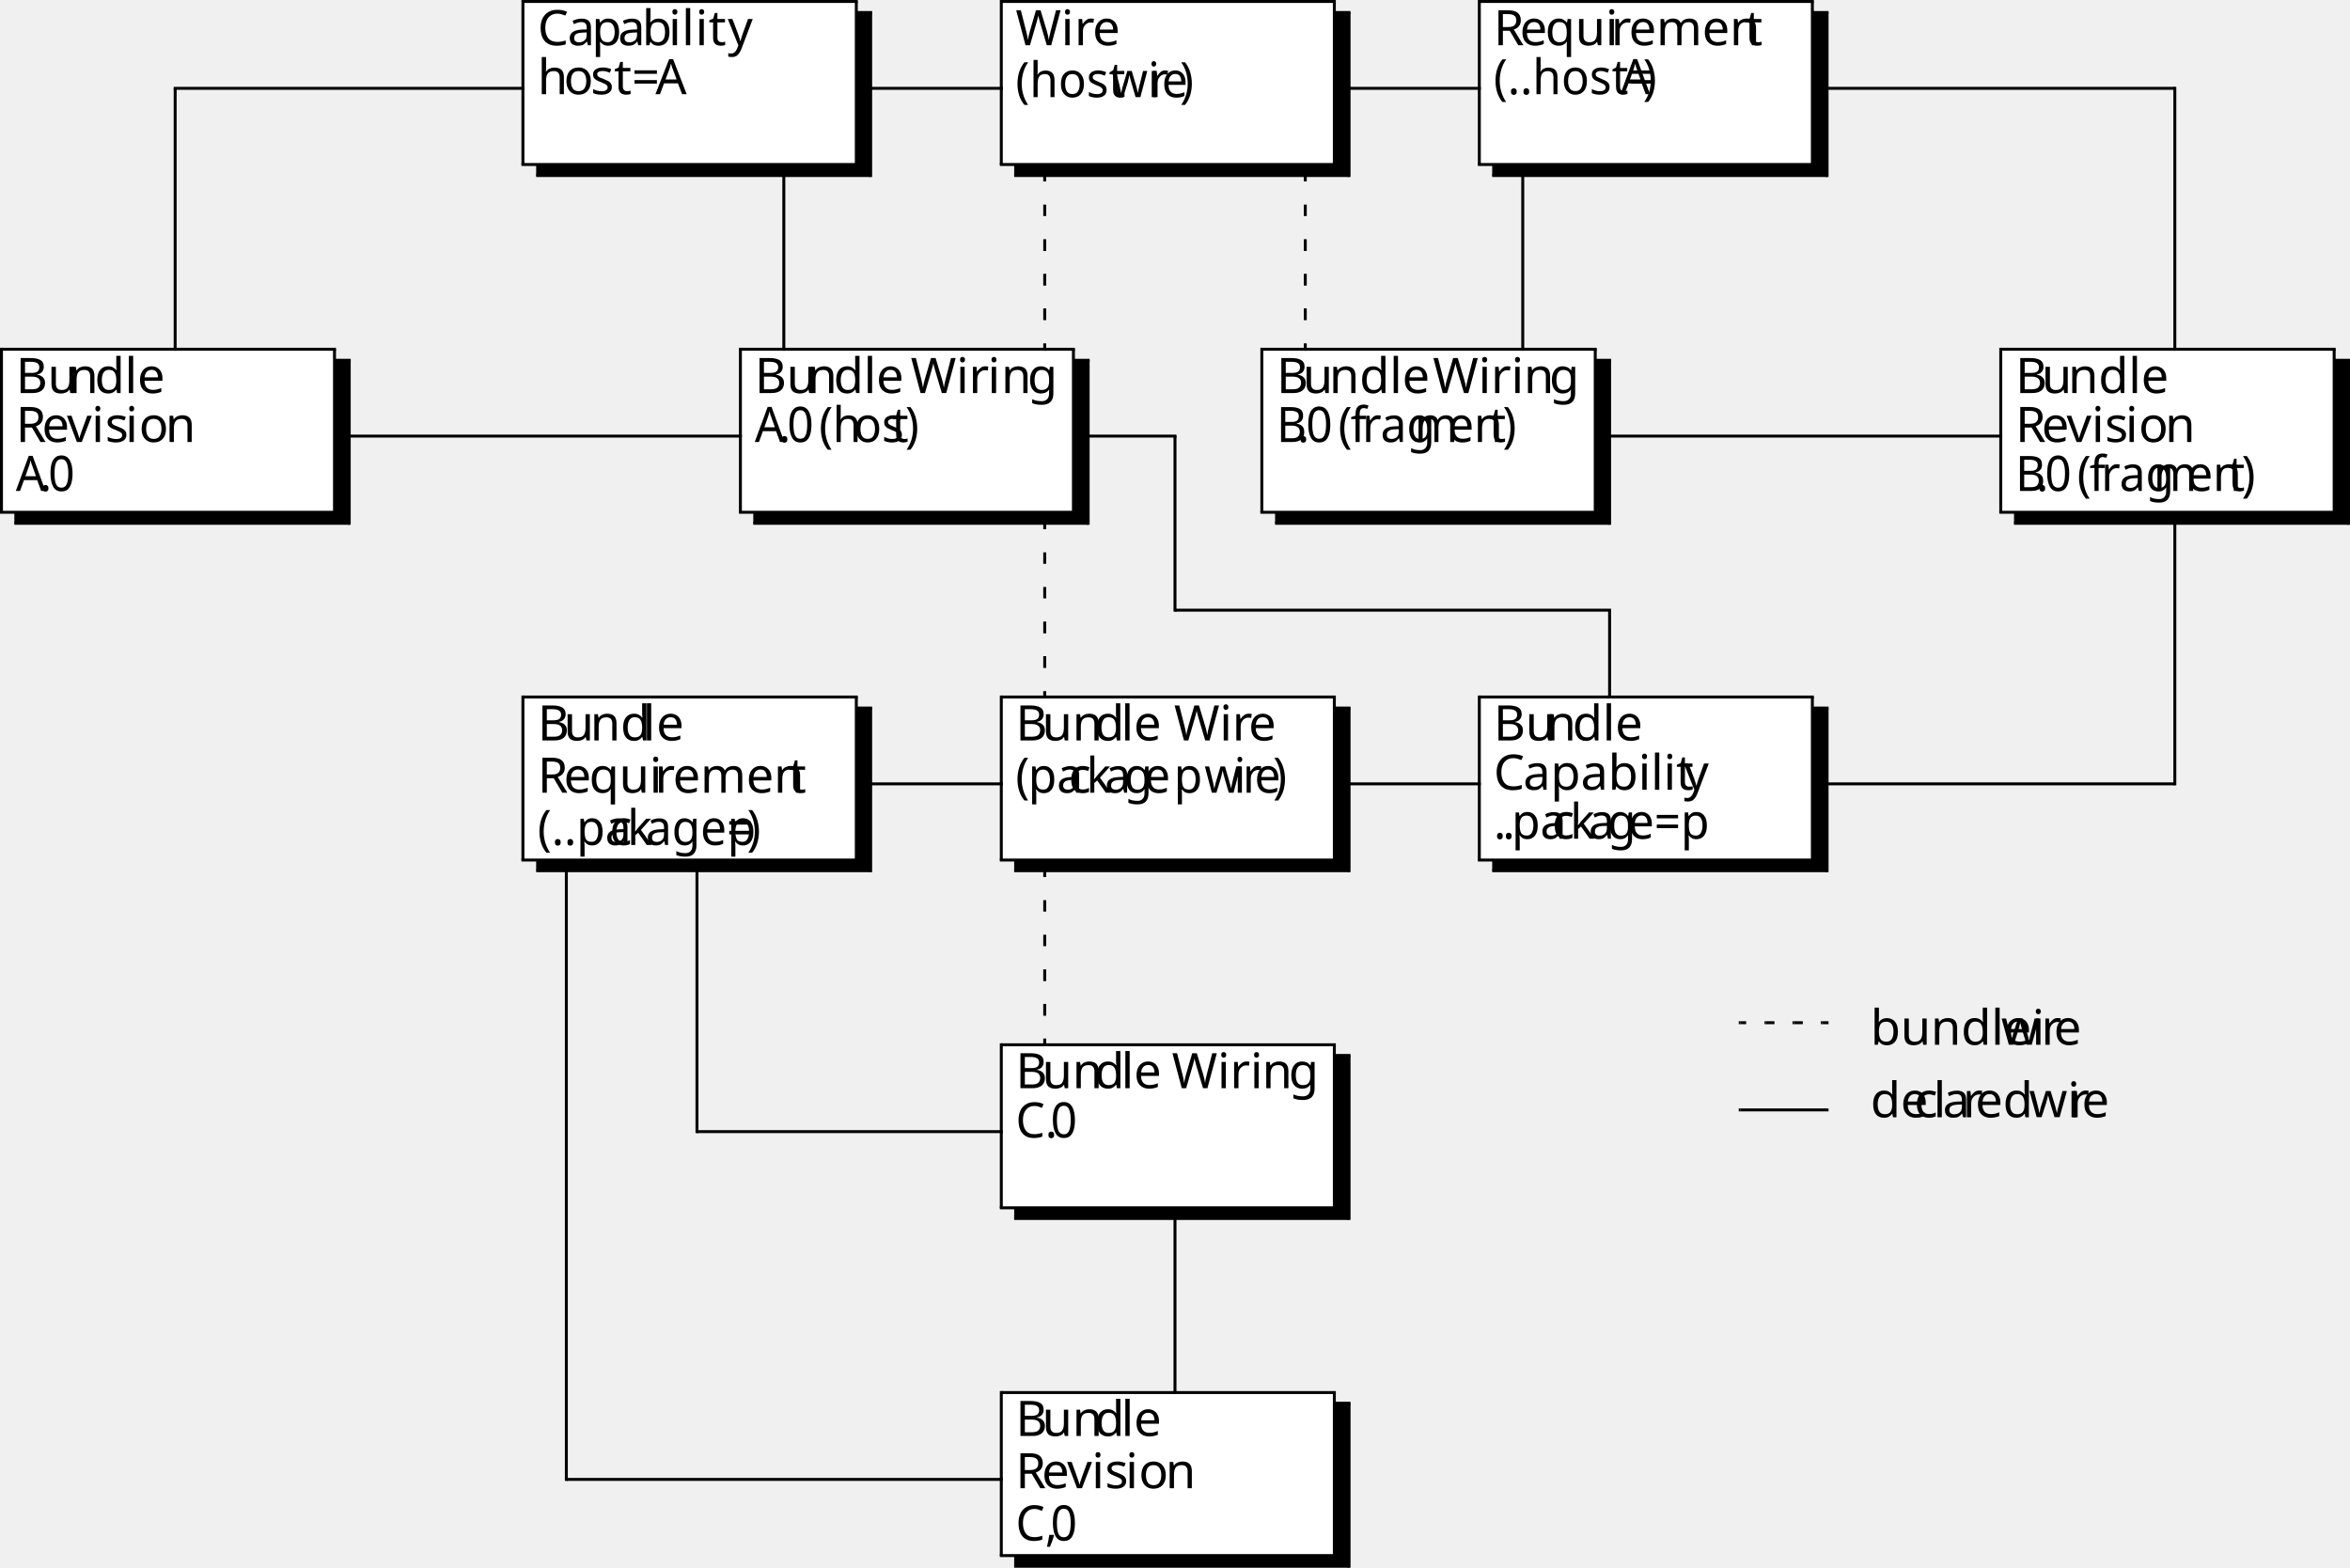
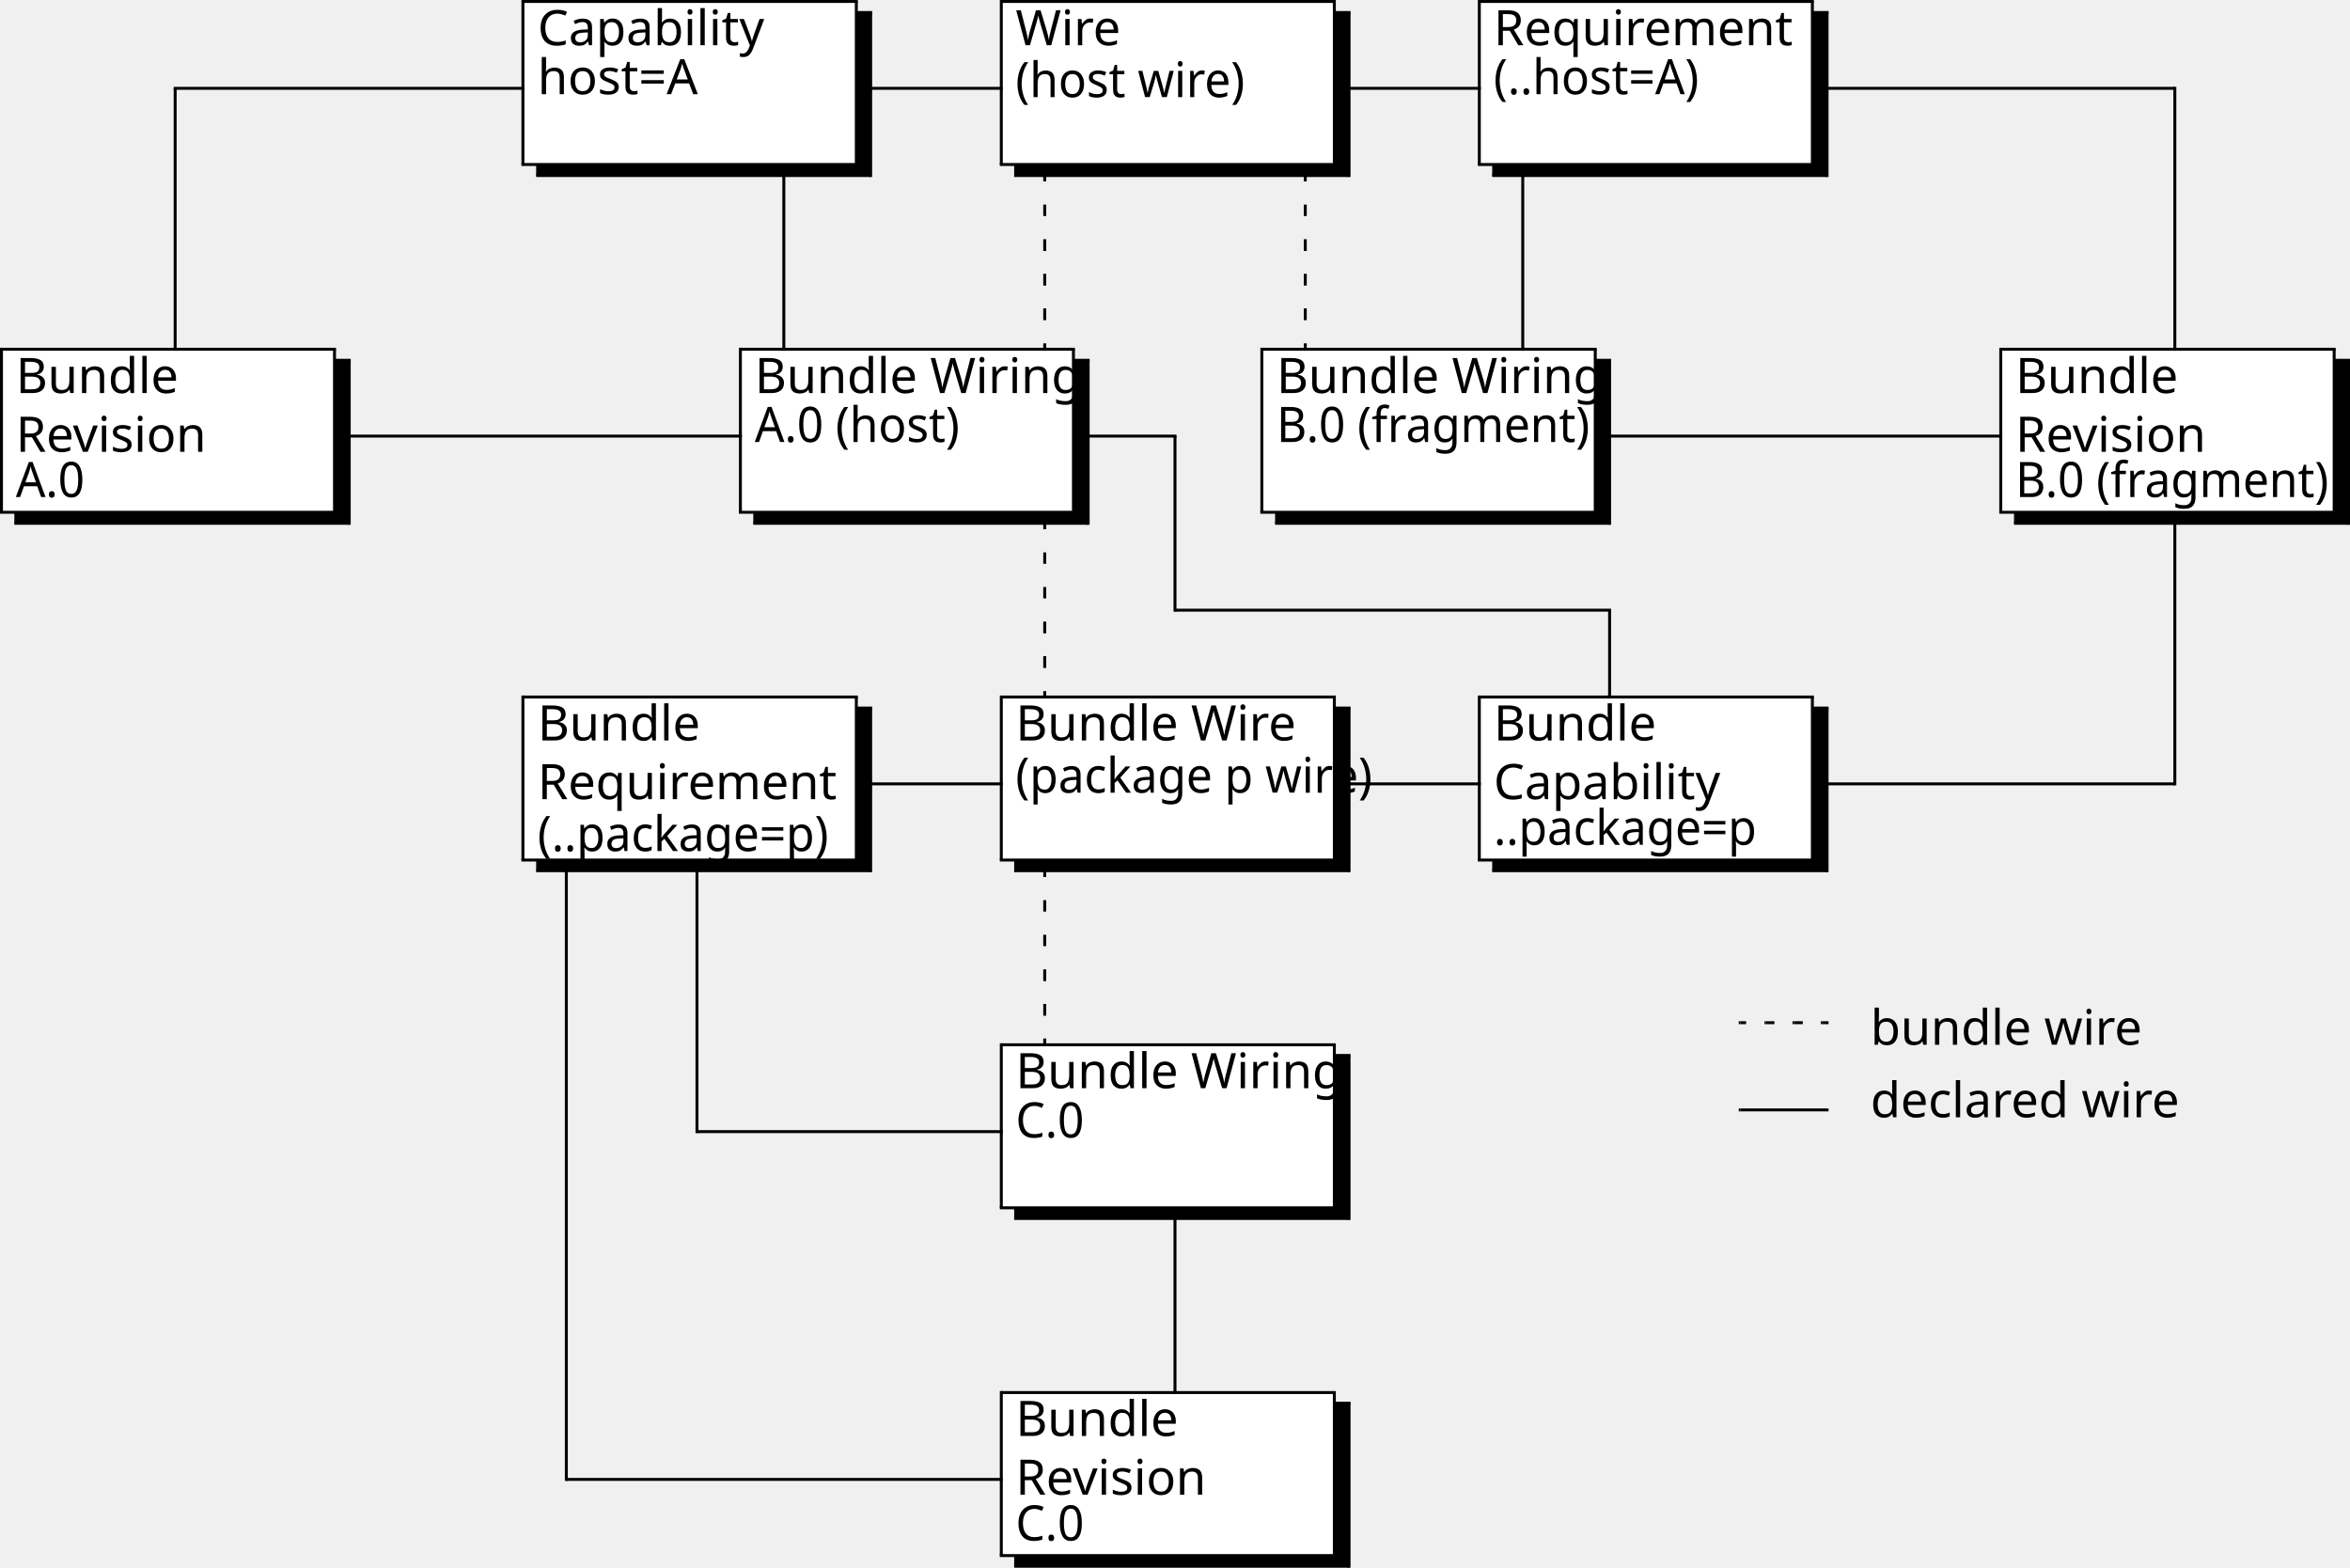
- <svg xmlns="http://www.w3.org/2000/svg" version="1.1" id="Layer_1" x="0px" y="0px" width="383.161px" height="255.6px" viewBox="0 0 383.161 255.6" style="enable-background:new 0 0 383.161 255.6;" xml:space="preserve">
-   <rect x="2.58" y="58.74" width="54.36" height="26.58" />
-   <rect x="2.58" y="58.5" width="54.6" height="0.48" />
-   <rect x="56.7" y="58.74" width="0.48" height="26.82" />
-   <rect x="2.34" y="85.08" width="54.6" height="0.48" />
-   <rect x="2.34" y="58.5" width="0.48" height="26.82" />
-   <rect x="0.24" y="56.94" style="fill:#FFFFFF;" width="54.3" height="26.58" />
-   <rect x="0.24" y="56.7" width="54.54" height="0.48" />
+ <svg xmlns="http://www.w3.org/2000/svg" version="1.1" id="Layer_1" x="0px" y="0px" width="383.161px" height="255.6px" viewBox="0 0 383.161 255.6" enable-background="new 0 0 383.161 255.6" xml:space="preserve">
+   <rect x="2.58" y="58.74" width="54.36" height="26.579" />
+   <rect x="2.58" y="58.5" width="54.6" height="0.479" />
+   <rect x="56.7" y="58.74" width="0.48" height="26.819" />
+   <rect x="2.34" y="85.08" width="54.6" height="0.479" />
+   <rect x="2.34" y="58.5" width="0.48" height="26.819" />
+   <rect x="0.24" y="56.94" fill="#FFFFFF" width="54.3" height="26.58" />
+   <rect x="0.24" y="56.7" width="54.54" height="0.479" />
  <rect x="54.3" y="56.94" width="0.48" height="26.82" />
-   <rect y="83.28" width="54.54" height="0.48" />
-   <rect y="56.7" width="0.48" height="26.82" />
-   <text transform="matrix(1 0 0 1 2.5801 64.0801)">
-     <tspan x="0" y="0" style="font-family:'ProductusSemibold'; font-size:7.98;">Bu</tspan>
-     <tspan x="8.53" y="0" style="font-family:'ProductusSemibold'; font-size:7.98;">n</tspan>
-     <tspan x="12.848" y="0" style="font-family:'ProductusSemibold'; font-size:7.98;">dle</tspan>
-     <tspan x="23.445" y="0" style="font-family:'ProductusSemibold'; font-size:7.98;"> </tspan>
-   </text>
-   <text transform="matrix(1 0 0 1 2.5801 72.0601)">
-     <tspan x="0" y="0" style="font-family:'ProductusSemibold'; font-size:7.98;">R</tspan>
-     <tspan x="4.253" y="0" style="font-family:'ProductusSemibold'; font-size:7.98;">e</tspan>
-     <tspan x="8.331" y="0" style="font-family:'ProductusSemibold'; font-size:7.98;">v</tspan>
-     <tspan x="12.345" y="0" style="font-family:'ProductusSemibold'; font-size:7.98;">i</tspan>
-     <tspan x="14.563" y="0" style="font-family:'ProductusSemibold'; font-size:7.98;">s</tspan>
-     <tspan x="17.859" y="0" style="font-family:'ProductusSemibold'; font-size:7.98;">i</tspan>
-     <tspan x="20.077" y="0" style="font-family:'ProductusSemibold'; font-size:7.98;">o</tspan>
-     <tspan x="24.394" y="0" style="font-family:'ProductusSemibold'; font-size:7.98;">n</tspan>
-   </text>
-   <text transform="matrix(1 0 0 1.0522 2.5801 80.04)">
-     <tspan x="0" y="0" style="font-family:'ProductusOSGiBookc'; font-size:7.584;">A</tspan>
-     <tspan x="3.837" y="0" style="font-family:'ProductusOSGiBookc'; font-size:7.584;">.</tspan>
-     <tspan x="5.278" y="0" style="font-family:'ProductusOSGiBookc'; font-size:7.584;">0</tspan>
-   </text>
-   <rect x="165.6" y="228.78" width="54.36" height="26.58" />
-   <rect x="165.6" y="228.54" width="54.601" height="0.48" />
-   <rect x="219.72" y="228.78" width="0.48" height="26.82" />
-   <rect x="165.36" y="255.12" width="54.601" height="0.48" />
-   <rect x="165.36" y="228.54" width="0.48" height="26.82" />
-   <rect x="163.26" y="227.04" style="fill:#FFFFFF;" width="54.3" height="26.58" />
+   <rect y="83.281" width="54.54" height="0.479" />
+   <rect y="56.7" width="0.48" height="26.819" />
+   <text transform="matrix(1 0 0 1 2.5801 64.0803)" enable-background="new    ">
+     <tspan x="0" y="0" font-family="'ProductusSemibold'" font-size="7.98">Bundle</tspan>
+     <tspan x="0" y="9.576" font-family="'ProductusSemibold'" font-size="7.98">Revision</tspan>
+   </text>
+   <text transform="matrix(0.9504 0 0 1 2.5801 81.0403)" font-family="'ProductusOSGiBookc'" font-size="7.98">A.0</text>
+   <rect x="165.6" y="228.781" width="54.359" height="26.579" />
+   <rect x="165.6" y="228.54" width="54.602" height="0.479" />
+   <rect x="219.72" y="228.781" width="0.479" height="26.819" />
+   <rect x="165.36" y="255.12" width="54.602" height="0.479" />
+   <rect x="165.36" y="228.54" width="0.48" height="26.819" />
+   <rect x="163.26" y="227.04" fill="#FFFFFF" width="54.3" height="26.58" />
  <rect x="163.26" y="226.8" width="54.54" height="0.48" />
-   <rect x="217.32" y="227.04" width="0.48" height="26.82" />
-   <rect x="163.02" y="253.38" width="54.54" height="0.48" />
+   <rect x="217.32" y="227.04" width="0.479" height="26.819" />
+   <rect x="163.02" y="253.38" width="54.54" height="0.479" />
  <rect x="163.02" y="226.8" width="0.48" height="26.82" />
-   <text transform="matrix(1 0 0 1 165.6001 234.1201)">
-     <tspan x="0" y="0" style="font-family:'ProductusSemibold'; font-size:7.98;">B</tspan>
-     <tspan x="4.317" y="0" style="font-family:'ProductusSemibold'; font-size:7.98;">un</tspan>
-     <tspan x="12.84" y="0" style="font-family:'ProductusSemibold'; font-size:7.98;">d</tspan>
-     <tspan x="17.213" y="0" style="font-family:'ProductusSemibold'; font-size:7.98;">le</tspan>
-     <tspan x="23.492" y="0" style="font-family:'ProductusSemibold'; font-size:7.98;"> </tspan>
-   </text>
-   <text transform="matrix(1 0 0 1 165.6001 242.6401)">
-     <tspan x="0" y="0" style="font-family:'ProductusSemibold'; font-size:7.98;">R</tspan>
-     <tspan x="4.253" y="0" style="font-family:'ProductusSemibold'; font-size:7.98;">e</tspan>
-     <tspan x="8.387" y="0" style="font-family:'ProductusSemibold'; font-size:7.98;">v</tspan>
-     <tspan x="12.4" y="0" style="font-family:'ProductusSemibold'; font-size:7.98;">i</tspan>
-     <tspan x="14.556" y="0" style="font-family:'ProductusSemibold'; font-size:7.98;">s</tspan>
-     <tspan x="17.915" y="0" style="font-family:'ProductusSemibold'; font-size:7.98;">i</tspan>
-     <tspan x="20.069" y="0" style="font-family:'ProductusSemibold'; font-size:7.98;">o</tspan>
-     <tspan x="24.442" y="0" style="font-family:'ProductusSemibold'; font-size:7.98;">n</tspan>
-   </text>
-   <text transform="matrix(1 0 0 1.0522 165.6001 251.1597)">
-     <tspan x="0" y="0" style="font-family:'ProductusOSGiBookc'; font-size:7.584;">C,</tspan>
-     <tspan x="5.695" y="0" style="font-family:'ProductusOSGiBookc'; font-size:7.584;">0</tspan>
-   </text>
-   <rect x="123.06" y="58.74" width="54.36" height="26.58" />
-   <rect x="123.06" y="58.5" width="54.601" height="0.48" />
-   <rect x="177.18" y="58.74" width="0.48" height="26.82" />
-   <rect x="122.82" y="85.08" width="54.6" height="0.48" />
-   <rect x="122.82" y="58.5" width="0.48" height="26.82" />
-   <rect x="120.72" y="56.94" style="fill:#FFFFFF;" width="54.3" height="26.58" />
-   <rect x="120.72" y="56.7" width="54.54" height="0.48" />
+   <text transform="matrix(1 0 0 1 165.6001 234.1204)" enable-background="new    ">
+     <tspan x="0" y="0" font-family="'ProductusSemibold'" font-size="7.98">Bundle</tspan>
+     <tspan x="0" y="9.576" font-family="'ProductusSemibold'" font-size="7.98">Revision</tspan>
+   </text>
+   <text transform="matrix(0.9504 0 0 1 165.6001 251.1604)" font-family="'ProductusOSGiBookc'" font-size="7.98">C.0</text>
+   <rect x="123.06" y="58.74" width="54.36" height="26.579" />
+   <rect x="123.06" y="58.5" width="54.601" height="0.479" />
+   <rect x="177.18" y="58.74" width="0.48" height="26.819" />
+   <rect x="122.82" y="85.08" width="54.6" height="0.479" />
+   <rect x="122.82" y="58.5" width="0.48" height="26.819" />
+   <rect x="120.72" y="56.94" fill="#FFFFFF" width="54.3" height="26.58" />
+   <rect x="120.72" y="56.7" width="54.54" height="0.479" />
  <rect x="174.78" y="56.94" width="0.48" height="26.82" />
-   <rect x="120.48" y="83.28" width="54.54" height="0.48" />
-   <rect x="120.48" y="56.7" width="0.48" height="26.82" />
-   <text transform="matrix(1 0 0 1 123.0601 64.0801)">
-     <tspan x="0" y="0" style="font-family:'ProductusSemibold'; font-size:7.98;">Bu</tspan>
-     <tspan x="8.53" y="0" style="font-family:'ProductusSemibold'; font-size:7.98;">n</tspan>
-     <tspan x="12.848" y="0" style="font-family:'ProductusSemibold'; font-size:7.98;">dle</tspan>
-     <tspan x="23.445" y="0" style="font-family:'ProductusSemibold'; font-size:7.98;"> </tspan>
-     <tspan x="25.424" y="0" style="font-family:'ProductusSemibold'; font-size:7.98;">Wir</tspan>
-     <tspan x="37.976" y="0" style="font-family:'ProductusSemibold'; font-size:7.98;">i</tspan>
-     <tspan x="40.194" y="0" style="font-family:'ProductusSemibold'; font-size:7.98;">n</tspan>
-     <tspan x="44.455" y="0" style="font-family:'ProductusSemibold'; font-size:7.98;">g</tspan>
-   </text>
-   <text transform="matrix(1 0 0 1.0522 123.0601 72.0601)">
-     <tspan x="0" y="0" style="font-family:'ProductusOSGiBookc'; font-size:7.584;">A</tspan>
-     <tspan x="3.837" y="0" style="font-family:'ProductusOSGiBookc'; font-size:7.584;">.</tspan>
-     <tspan x="5.278" y="0" style="font-family:'ProductusOSGiBookc'; font-size:7.584;">0</tspan>
-     <tspan x="8.987" y="0" style="font-family:'ProductusOSGiBookc'; font-size:7.584;"> </tspan>
-     <tspan x="10.489" y="0" style="font-family:'ProductusOSGiBookc'; font-size:7.584;">(</tspan>
-     <tspan x="12.703" y="0" style="font-family:'ProductusOSGiBookc'; font-size:7.584;">h</tspan>
-     <tspan x="16.124" y="0" style="font-family:'ProductusOSGiBookc'; font-size:7.584;">os</tspan>
-     <tspan x="22.357" y="0" style="font-family:'ProductusOSGiBookc'; font-size:7.584;">t</tspan>
-     <tspan x="24.519" y="0" style="font-family:'ProductusOSGiBookc'; font-size:7.584;">)</tspan>
-   </text>
-   <rect x="208.14" y="58.74" width="54.3" height="26.58" />
-   <rect x="208.14" y="58.5" width="54.54" height="0.48" />
-   <rect x="262.201" y="58.74" width="0.479" height="26.82" />
-   <rect x="207.9" y="85.08" width="54.54" height="0.48" />
-   <rect x="207.9" y="58.5" width="0.48" height="26.82" />
-   <rect x="205.74" y="56.94" style="fill:#FFFFFF;" width="54.36" height="26.58" />
-   <rect x="205.74" y="56.7" width="54.601" height="0.48" />
+   <rect x="120.48" y="83.281" width="54.54" height="0.479" />
+   <rect x="120.48" y="56.7" width="0.48" height="26.819" />
+   <text transform="matrix(1 0 0 1 123.0601 64.0803)" font-family="'ProductusSemibold'" font-size="7.98">Bundle Wiring</text>
+   <text transform="matrix(0.9504 0 0 1 123.0601 72.0608)" font-family="'ProductusOSGiBookc'" font-size="7.98">A.0 (host)</text>
+   <rect x="208.14" y="58.74" width="54.3" height="26.579" />
+   <rect x="208.14" y="58.5" width="54.54" height="0.479" />
+   <rect x="262.202" y="58.74" width="0.479" height="26.819" />
+   <rect x="207.9" y="85.08" width="54.54" height="0.479" />
+   <rect x="207.9" y="58.5" width="0.479" height="26.819" />
+   <rect x="205.741" y="56.94" fill="#FFFFFF" width="54.359" height="26.58" />
+   <rect x="205.741" y="56.7" width="54.6" height="0.479" />
  <rect x="259.86" y="56.94" width="0.48" height="26.82" />
-   <rect x="205.5" y="83.28" width="54.6" height="0.48" />
-   <rect x="205.5" y="56.7" width="0.479" height="26.82" />
-   <text transform="matrix(1 0 0 1 208.1401 64.0801)">
-     <tspan x="0" y="0" style="font-family:'ProductusSemibold'; font-size:7.98;">B</tspan>
-     <tspan x="4.27" y="0" style="font-family:'ProductusSemibold'; font-size:7.98;">u</tspan>
-     <tspan x="8.586" y="0" style="font-family:'ProductusSemibold'; font-size:7.98;">ndle</tspan>
-     <tspan x="23.444" y="0" style="font-family:'ProductusSemibold'; font-size:7.98;"> </tspan>
-     <tspan x="25.479" y="0" style="font-family:'ProductusSemibold'; font-size:7.98;">Wirin</tspan>
-     <tspan x="44.455" y="0" style="font-family:'ProductusSemibold'; font-size:7.98;">g</tspan>
-   </text>
-   <text transform="matrix(1 0 0 1.0522 208.1401 72.0601)">
-     <tspan x="0" y="0" style="font-family:'ProductusOSGiBookc'; font-size:7.584;">B</tspan>
-     <tspan x="3.353" y="0" style="font-family:'ProductusOSGiBookc'; font-size:7.584;">.</tspan>
-     <tspan x="4.793" y="0" style="font-family:'ProductusOSGiBookc'; font-size:7.584;">0</tspan>
-     <tspan x="8.509" y="0" style="font-family:'ProductusOSGiBookc'; font-size:7.584;"> </tspan>
-     <tspan x="10.064" y="0" style="font-family:'ProductusOSGiBookc'; font-size:7.584;">(</tspan>
-     <tspan x="12.051" y="0" style="font-family:'ProductusOSGiBookc'; font-size:7.584;">f</tspan>
-     <tspan x="13.97" y="0" style="font-family:'ProductusOSGiBookc'; font-size:7.584;">rag</tspan>
-     <tspan x="22.502" y="0" style="font-family:'ProductusOSGiBookc'; font-size:7.584;">m</tspan>
-     <tspan x="27.909" y="0" style="font-family:'ProductusOSGiBookc'; font-size:7.584;">en</tspan>
-     <tspan x="34.689" y="0" style="font-family:'ProductusOSGiBookc'; font-size:7.584;">t</tspan>
-     <tspan x="36.851" y="0" style="font-family:'ProductusOSGiBookc'; font-size:7.584;">)</tspan>
-   </text>
-   <rect x="243.541" y="2.04" width="54.359" height="26.58" />
-   <rect x="243.541" y="1.8" width="54.6" height="0.48" />
-   <rect x="297.661" y="2.04" width="0.479" height="26.82" />
-   <rect x="243.3" y="28.38" width="54.6" height="0.48" />
-   <rect x="243.3" y="1.8" width="0.479" height="26.82" />
-   <rect x="241.201" y="0.24" style="fill:#FFFFFF;" width="54.3" height="26.58" />
-   <rect x="241.201" width="54.539" height="0.48" />
-   <rect x="295.26" y="0.24" width="0.479" height="26.82" />
-   <rect x="240.96" y="26.58" width="54.54" height="0.48" />
-   <rect x="240.96" width="0.479" height="26.82" />
-   <text transform="matrix(1 0 0 1 243.5405 7.3799)">
-     <tspan x="0" y="0" style="font-family:'ProductusSemibold'; font-size:7.98;">R</tspan>
-     <tspan x="4.253" y="0" style="font-family:'ProductusSemibold'; font-size:7.98;">e</tspan>
-     <tspan x="8.387" y="0" style="font-family:'ProductusSemibold'; font-size:7.98;">qui</tspan>
-     <tspan x="19.159" y="0" style="font-family:'ProductusSemibold'; font-size:7.98;">r</tspan>
-     <tspan x="22.032" y="0" style="font-family:'ProductusSemibold'; font-size:7.98;">emen</tspan>
-     <tspan x="40.977" y="0" style="font-family:'ProductusSemibold'; font-size:7.98;">t</tspan>
-   </text>
-   <text transform="matrix(1 0 0 1.0522 243.5405 15.3599)">
-     <tspan x="0" y="0" style="font-family:'ProductusOSGiBookc'; font-size:7.584;">(..host=</tspan>
-     <tspan x="20.658" y="0" style="font-family:'ProductusOSGiBookc'; font-size:7.584;">A</tspan>
-     <tspan x="24.321" y="0" style="font-family:'ProductusOSGiBookc'; font-size:7.584;">)</tspan>
-   </text>
-   <rect x="243.541" y="115.44" width="54.359" height="26.52" />
-   <rect x="243.541" y="115.2" width="54.6" height="0.48" />
-   <rect x="297.661" y="115.44" width="0.479" height="26.76" />
-   <rect x="243.3" y="141.72" width="54.6" height="0.48" />
-   <rect x="243.3" y="115.2" width="0.479" height="26.76" />
-   <rect x="241.201" y="113.64" style="fill:#FFFFFF;" width="54.3" height="26.58" />
-   <rect x="241.201" y="113.4" width="54.539" height="0.48" />
+   <rect x="205.5" y="83.281" width="54.6" height="0.479" />
+   <rect x="205.5" y="56.7" width="0.479" height="26.819" />
+   <text transform="matrix(1 0 0 1 208.1401 64.0803)" font-family="'ProductusSemibold'" font-size="7.98">Bundle Wiring</text>
+   <text transform="matrix(0.9504 0 0 1 208.1401 72.0608)" font-family="'ProductusOSGiBookc'" font-size="7.98">B.0 (fragment)</text>
+   <rect x="243.542" y="2.04" width="54.358" height="26.58" />
+   <rect x="243.542" y="1.8" width="54.6" height="0.48" />
+   <rect x="297.661" y="2.04" width="0.479" height="26.819" />
+   <rect x="243.299" y="28.38" width="54.601" height="0.479" />
+   <rect x="243.299" y="1.8" width="0.479" height="26.82" />
+   <rect x="241.202" y="0.24" fill="#FFFFFF" width="54.299" height="26.579" />
+   <rect x="241.202" y="0" width="54.539" height="0.479" />
+   <rect x="295.26" y="0.24" width="0.479" height="26.819" />
+   <rect x="240.959" y="26.58" width="54.541" height="0.479" />
+   <rect x="240.959" y="0" width="0.479" height="26.819" />
+   <text transform="matrix(1 0 0 1 243.5405 7.3801)" font-family="'ProductusSemibold'" font-size="7.98">Requirement</text>
+   <text transform="matrix(0.9504 0 0 1 243.5405 15.3606)" font-family="'ProductusOSGiBookc'" font-size="7.98">(..host=A)</text>
+   <rect x="243.542" y="115.44" width="54.358" height="26.521" />
+   <rect x="243.542" y="115.2" width="54.6" height="0.479" />
+   <rect x="297.661" y="115.44" width="0.479" height="26.761" />
+   <rect x="243.299" y="141.72" width="54.601" height="0.48" />
+   <rect x="243.299" y="115.2" width="0.479" height="26.76" />
+   <rect x="241.202" y="113.64" fill="#FFFFFF" width="54.299" height="26.58" />
+   <rect x="241.202" y="113.4" width="54.539" height="0.48" />
  <rect x="295.26" y="113.64" width="0.479" height="26.82" />
-   <rect x="240.96" y="139.98" width="54.54" height="0.48" />
-   <rect x="240.96" y="113.4" width="0.479" height="26.82" />
-   <text transform="matrix(1 0 0 1 243.5405 120.7197)">
-     <tspan x="0" y="0" style="font-family:'ProductusSemibold'; font-size:7.98;">Bu</tspan>
-     <tspan x="8.53" y="0" style="font-family:'ProductusSemibold'; font-size:7.98;">n</tspan>
-     <tspan x="12.848" y="0" style="font-family:'ProductusSemibold'; font-size:7.98;">dle</tspan>
-     <tspan x="23.444" y="0" style="font-family:'ProductusSemibold'; font-size:7.98;"> </tspan>
-   </text>
-   <text transform="matrix(1 0 0 1 243.5405 128.7598)">
-     <tspan x="0" y="0" style="font-family:'ProductusSemibold'; font-size:7.98;">C</tspan>
-     <tspan x="4.796" y="0" style="font-family:'ProductusSemibold'; font-size:7.98;">apabilit</tspan>
-     <tspan x="30.993" y="0" style="font-family:'ProductusSemibold'; font-size:7.98;">y</tspan>
-   </text>
-   <text transform="matrix(1 0 0 1.0522 243.5405 136.7397)">
-     <tspan x="0" y="0" style="font-family:'ProductusOSGiBookc'; font-size:7.584;">.</tspan>
-     <tspan x="1.441" y="0" style="font-family:'ProductusOSGiBookc'; font-size:7.584;">.</tspan>
-     <tspan x="2.935" y="0" style="font-family:'ProductusOSGiBookc'; font-size:7.584;">pa</tspan>
-     <tspan x="9.533" y="0" style="font-family:'ProductusOSGiBookc'; font-size:7.584;">c</tspan>
-     <tspan x="12.468" y="0" style="font-family:'ProductusOSGiBookc'; font-size:7.584;">k</tspan>
-     <tspan x="15.472" y="0" style="font-family:'ProductusOSGiBookc'; font-size:7.584;">a</tspan>
-     <tspan x="18.543" y="0" style="font-family:'ProductusOSGiBookc'; font-size:7.584;">g</tspan>
-     <tspan x="21.896" y="0" style="font-family:'ProductusOSGiBookc'; font-size:7.584;">e=p</tspan>
-   </text>
-   <rect x="165.6" y="2.04" width="54.36" height="26.58" />
-   <rect x="165.6" y="1.8" width="54.601" height="0.48" />
-   <rect x="219.72" y="2.04" width="0.48" height="26.82" />
-   <rect x="165.36" y="28.38" width="54.601" height="0.48" />
+   <rect x="240.959" y="139.98" width="54.541" height="0.48" />
+   <rect x="240.959" y="113.4" width="0.479" height="26.82" />
+   <text transform="matrix(1 0 0 1 243.5405 120.72)" enable-background="new    ">
+     <tspan x="0" y="0" font-family="'ProductusSemibold'" font-size="7.98">Bundle</tspan>
+     <tspan x="0" y="9.576" font-family="'ProductusSemibold'" font-size="7.98">Capability</tspan>
+   </text>
+   <text transform="matrix(0.9504 0 0 1 243.5405 137.7395)" font-family="'ProductusOSGiBookc'" font-size="7.98">..package=p</text>
+   <rect x="165.6" y="2.04" width="54.359" height="26.58" />
+   <rect x="165.6" y="1.8" width="54.602" height="0.48" />
+   <rect x="219.72" y="2.04" width="0.479" height="26.819" />
+   <rect x="165.36" y="28.38" width="54.602" height="0.479" />
  <rect x="165.36" y="1.8" width="0.48" height="26.82" />
-   <rect x="163.26" y="0.24" style="fill:#FFFFFF;" width="54.3" height="26.58" />
-   <rect x="163.26" width="54.54" height="0.48" />
-   <rect x="217.32" y="0.24" width="0.48" height="26.82" />
-   <rect x="163.02" y="26.58" width="54.54" height="0.48" />
-   <rect x="163.02" width="0.48" height="26.82" />
-   <text transform="matrix(1 0 0 1 165.6001 7.3799)">
-     <tspan x="0" y="0" style="font-family:'ProductusSemibold'; font-size:7.98;">Wi</tspan>
-     <tspan x="9.592" y="0" style="font-family:'ProductusSemibold'; font-size:7.98;">r</tspan>
-     <tspan x="12.528" y="0" style="font-family:'ProductusSemibold'; font-size:7.98;">e</tspan>
-   </text>
-   <text transform="matrix(1 0 0 1.0522 165.6001 15.8398)">
-     <tspan x="0" y="0" style="font-family:'ProductusOSGiBookc'; font-size:7.584;">(host</tspan>
-     <tspan x="14.083" y="0" style="font-family:'ProductusOSGiBookc'; font-size:7.584;"> </tspan>
-     <tspan x="15.585" y="0" style="font-family:'ProductusOSGiBookc'; font-size:7.584;">wi</tspan>
-     <tspan x="21.826" y="0" style="font-family:'ProductusOSGiBookc'; font-size:7.584;">r</tspan>
-     <tspan x="23.813" y="0" style="font-family:'ProductusOSGiBookc'; font-size:7.584;">e</tspan>
-     <tspan x="26.756" y="0" style="font-family:'ProductusOSGiBookc'; font-size:7.584;">)</tspan>
-   </text>
+   <rect x="163.26" y="0.24" fill="#FFFFFF" width="54.3" height="26.579" />
+   <rect x="163.26" y="0" width="54.54" height="0.479" />
+   <rect x="217.32" y="0.24" width="0.479" height="26.819" />
+   <rect x="163.02" y="26.58" width="54.54" height="0.479" />
+   <rect x="163.02" y="0" width="0.48" height="26.819" />
+   <text transform="matrix(1 0 0 1 165.6001 7.3801)" font-family="'ProductusSemibold'" font-size="7.98">Wire</text>
+   <text transform="matrix(0.9504 0 0 1 165.6001 15.8401)" font-family="'ProductusOSGiBookc'" font-size="7.98">(host wire)</text>
  <rect x="87.66" y="2.04" width="54.3" height="26.58" />
  <rect x="87.66" y="1.8" width="54.54" height="0.48" />
-   <rect x="141.72" y="2.04" width="0.48" height="26.82" />
-   <rect x="87.42" y="28.38" width="54.54" height="0.48" />
+   <rect x="141.72" y="2.04" width="0.48" height="26.819" />
+   <rect x="87.42" y="28.38" width="54.54" height="0.479" />
  <rect x="87.42" y="1.8" width="0.48" height="26.82" />
-   <rect x="85.26" y="0.24" style="fill:#FFFFFF;" width="54.36" height="26.58" />
-   <rect x="85.26" width="54.6" height="0.48" />
-   <rect x="139.38" y="0.24" width="0.48" height="26.82" />
-   <rect x="85.02" y="26.58" width="54.6" height="0.48" />
-   <rect x="85.02" width="0.48" height="26.82" />
-   <text transform="matrix(1 0 0 1 87.6602 7.3799)">
-     <tspan x="0" y="0" style="font-family:'ProductusSemibold'; font-size:7.98;">C</tspan>
-     <tspan x="4.86" y="0" style="font-family:'ProductusSemibold'; font-size:7.98;">a</tspan>
-     <tspan x="8.818" y="0" style="font-family:'ProductusSemibold'; font-size:7.98;">p</tspan>
-     <tspan x="13.071" y="0" style="font-family:'ProductusSemibold'; font-size:7.98;">a</tspan>
-     <tspan x="17.029" y="0" style="font-family:'ProductusSemibold'; font-size:7.98;">b</tspan>
-     <tspan x="21.346" y="0" style="font-family:'ProductusSemibold'; font-size:7.98;">i</tspan>
-     <tspan x="23.5" y="0" style="font-family:'ProductusSemibold'; font-size:7.98;">l</tspan>
-     <tspan x="25.719" y="0" style="font-family:'ProductusSemibold'; font-size:7.98;">i</tspan>
-     <tspan x="27.874" y="0" style="font-family:'ProductusSemibold'; font-size:7.98;">t</tspan>
-     <tspan x="30.994" y="0" style="font-family:'ProductusSemibold'; font-size:7.98;">y</tspan>
-   </text>
-   <text transform="matrix(1 0 0 1 87.6602 15.3599)">
-     <tspan x="0" y="0" style="font-family:'ProductusSemibold'; font-size:7.98;">h</tspan>
-     <tspan x="4.261" y="0" style="font-family:'ProductusSemibold'; font-size:7.98;">o</tspan>
-     <tspan x="8.634" y="0" style="font-family:'ProductusSemibold'; font-size:7.98;">st=</tspan>
-     <tspan x="19.208" y="0" style="font-family:'ProductusSemibold'; font-size:7.98;">A</tspan>
-   </text>
-   <rect x="165.6" y="172.08" width="54.36" height="26.58" />
-   <rect x="165.6" y="171.84" width="54.601" height="0.48" />
-   <rect x="219.72" y="172.08" width="0.48" height="26.82" />
-   <rect x="165.36" y="198.42" width="54.601" height="0.48" />
+   <rect x="85.26" y="0.24" fill="#FFFFFF" width="54.36" height="26.579" />
+   <rect x="85.26" y="0" width="54.6" height="0.479" />
+   <rect x="139.38" y="0.24" width="0.48" height="26.819" />
+   <rect x="85.02" y="26.58" width="54.6" height="0.479" />
+   <rect x="85.02" y="0" width="0.48" height="26.819" />
+   <text transform="matrix(1 0 0 1 87.6602 7.3801)" font-family="'ProductusSemibold'" font-size="7.98">Capability</text>
+   <text transform="matrix(1 0 0 1 87.6602 15.3606)" font-family="'ProductusSemibold'" font-size="7.98">host=A</text>
+   <rect x="165.6" y="172.08" width="54.359" height="26.58" />
+   <rect x="165.6" y="171.84" width="54.602" height="0.479" />
+   <rect x="219.72" y="172.08" width="0.479" height="26.819" />
+   <rect x="165.36" y="198.42" width="54.602" height="0.479" />
  <rect x="165.36" y="171.84" width="0.48" height="26.82" />
-   <rect x="163.26" y="170.34" style="fill:#FFFFFF;" width="54.3" height="26.58" />
+   <rect x="163.26" y="170.34" fill="#FFFFFF" width="54.3" height="26.58" />
  <rect x="163.26" y="170.1" width="54.54" height="0.48" />
-   <rect x="217.32" y="170.34" width="0.48" height="26.82" />
+   <rect x="217.32" y="170.34" width="0.479" height="26.82" />
  <rect x="163.02" y="196.68" width="54.54" height="0.48" />
  <rect x="163.02" y="170.1" width="0.48" height="26.82" />
-   <text transform="matrix(1 0 0 1 165.6001 177.4199)">
-     <tspan x="0" y="0" style="font-family:'ProductusSemibold'; font-size:7.98;">B</tspan>
-     <tspan x="4.317" y="0" style="font-family:'ProductusSemibold'; font-size:7.98;">un</tspan>
-     <tspan x="12.84" y="0" style="font-family:'ProductusSemibold'; font-size:7.98;">d</tspan>
-     <tspan x="17.213" y="0" style="font-family:'ProductusSemibold'; font-size:7.98;">le</tspan>
-     <tspan x="23.492" y="0" style="font-family:'ProductusSemibold'; font-size:7.98;"> </tspan>
-     <tspan x="25.472" y="0" style="font-family:'ProductusSemibold'; font-size:7.98;">Wiri</tspan>
-     <tspan x="40.187" y="0" style="font-family:'ProductusSemibold'; font-size:7.98;">n</tspan>
-     <tspan x="44.503" y="0" style="font-family:'ProductusSemibold'; font-size:7.98;">g</tspan>
-   </text>
-   <text transform="matrix(1 0 0 1.0522 165.6001 185.46)">
-     <tspan x="0" y="0" style="font-family:'ProductusOSGiBookc'; font-size:7.584;">C.</tspan>
-     <tspan x="5.695" y="0" style="font-family:'ProductusOSGiBookc'; font-size:7.584;">0</tspan>
-   </text>
-   <rect x="87.66" y="115.44" width="54.3" height="26.52" />
-   <rect x="87.66" y="115.2" width="54.54" height="0.48" />
-   <rect x="141.72" y="115.44" width="0.48" height="26.76" />
+   <text transform="matrix(1 0 0 1 165.6001 177.4202)" font-family="'ProductusSemibold'" font-size="7.98">Bundle Wiring</text>
+   <text transform="matrix(0.9504 0 0 1 165.6001 185.4602)" font-family="'ProductusOSGiBookc'" font-size="7.98">C.0</text>
+   <rect x="87.66" y="115.44" width="54.3" height="26.521" />
+   <rect x="87.66" y="115.2" width="54.54" height="0.479" />
+   <rect x="141.72" y="115.44" width="0.48" height="26.761" />
  <rect x="87.42" y="141.72" width="54.54" height="0.48" />
  <rect x="87.42" y="115.2" width="0.48" height="26.76" />
-   <rect x="85.26" y="113.64" style="fill:#FFFFFF;" width="54.36" height="26.58" />
+   <rect x="85.26" y="113.64" fill="#FFFFFF" width="54.36" height="26.58" />
  <rect x="85.26" y="113.4" width="54.6" height="0.48" />
  <rect x="139.38" y="113.64" width="0.48" height="26.82" />
  <rect x="85.02" y="139.98" width="54.6" height="0.48" />
  <rect x="85.02" y="113.4" width="0.48" height="26.82" />
-   <text transform="matrix(1 0 0 1 87.6602 120.7197)">
-     <tspan x="0" y="0" style="font-family:'ProductusSemibold'; font-size:7.98;">B</tspan>
-     <tspan x="4.261" y="0" style="font-family:'ProductusSemibold'; font-size:7.98;">u</tspan>
-     <tspan x="8.578" y="0" style="font-family:'ProductusSemibold'; font-size:7.98;">nd</tspan>
-     <tspan x="17.141" y="0" style="font-family:'ProductusSemibold'; font-size:7.98;">l</tspan>
-     <tspan x="19.359" y="0" style="font-family:'ProductusSemibold'; font-size:7.98;">e</tspan>
-     <tspan x="23.437" y="0" style="font-family:'ProductusSemibold'; font-size:7.98;"> </tspan>
-   </text>
-   <text transform="matrix(1 0 0 1 87.6602 129.2402)">
-     <tspan x="0" y="0" style="font-family:'ProductusSemibold'; font-size:7.98;">R</tspan>
-     <tspan x="4.253" y="0" style="font-family:'ProductusSemibold'; font-size:7.98;">e</tspan>
-     <tspan x="8.387" y="0" style="font-family:'ProductusSemibold'; font-size:7.98;">qui</tspan>
-     <tspan x="19.112" y="0" style="font-family:'ProductusSemibold'; font-size:7.98;">r</tspan>
-     <tspan x="22.048" y="0" style="font-family:'ProductusSemibold'; font-size:7.98;">emen</tspan>
-     <tspan x="40.929" y="0" style="font-family:'ProductusSemibold'; font-size:7.98;">t</tspan>
-   </text>
-   <text transform="matrix(1 0 0 1.0522 87.6602 137.7598)">
-     <tspan x="0" y="0" style="font-family:'ProductusOSGiBookc'; font-size:7.584;">(..pa</tspan>
-     <tspan x="11.74" y="0" style="font-family:'ProductusOSGiBookc'; font-size:7.584;">c</tspan>
-     <tspan x="14.622" y="0" style="font-family:'ProductusOSGiBookc'; font-size:7.584;">k</tspan>
-     <tspan x="17.625" y="0" style="font-family:'ProductusOSGiBookc'; font-size:7.584;">age=</tspan>
-     <tspan x="30.928" y="0" style="font-family:'ProductusOSGiBookc'; font-size:7.584;">p</tspan>
-     <tspan x="34.113" y="0" style="font-family:'ProductusOSGiBookc'; font-size:7.584;">)</tspan>
-   </text>
-   <rect x="165.6" y="115.44" width="54.36" height="26.52" />
-   <rect x="165.6" y="115.2" width="54.601" height="0.48" />
-   <rect x="219.72" y="115.44" width="0.48" height="26.76" />
-   <rect x="165.36" y="141.72" width="54.601" height="0.48" />
+   <text transform="matrix(1 0 0 1 87.6602 120.72)" enable-background="new    ">
+     <tspan x="0" y="0" font-family="'ProductusSemibold'" font-size="7.98">Bundle</tspan>
+     <tspan x="0" y="9.576" font-family="'ProductusSemibold'" font-size="7.98">Requirement</tspan>
+   </text>
+   <text transform="matrix(0.9504 0 0 1 87.6602 138.76)" font-family="'ProductusOSGiBookc'" font-size="7.98">(..package=p)</text>
+   <rect x="165.6" y="115.44" width="54.359" height="26.521" />
+   <rect x="165.6" y="115.2" width="54.602" height="0.479" />
+   <rect x="219.72" y="115.44" width="0.479" height="26.761" />
+   <rect x="165.36" y="141.72" width="54.602" height="0.48" />
  <rect x="165.36" y="115.2" width="0.48" height="26.76" />
-   <rect x="163.26" y="113.64" style="fill:#FFFFFF;" width="54.3" height="26.58" />
+   <rect x="163.26" y="113.64" fill="#FFFFFF" width="54.3" height="26.58" />
  <rect x="163.26" y="113.4" width="54.54" height="0.48" />
-   <rect x="217.32" y="113.64" width="0.48" height="26.82" />
+   <rect x="217.32" y="113.64" width="0.479" height="26.82" />
  <rect x="163.02" y="139.98" width="54.54" height="0.48" />
  <rect x="163.02" y="113.4" width="0.48" height="26.82" />
-   <text transform="matrix(1 0 0 1 165.6001 120.7197)">
-     <tspan x="0" y="0" style="font-family:'ProductusSemibold'; font-size:7.98;">B</tspan>
-     <tspan x="4.317" y="0" style="font-family:'ProductusSemibold'; font-size:7.98;">un</tspan>
-     <tspan x="12.823" y="0" style="font-family:'ProductusSemibold'; font-size:7.98;">d</tspan>
-     <tspan x="17.196" y="0" style="font-family:'ProductusSemibold'; font-size:7.98;">le Wir</tspan>
-     <tspan x="37.968" y="0" style="font-family:'ProductusSemibold'; font-size:7.98;">e</tspan>
-   </text>
-   <text transform="matrix(1 0 0 1.0522 165.6001 129.2397)">
-     <tspan x="0" y="0" style="font-family:'ProductusOSGiBookc'; font-size:7.584;">(</tspan>
-     <tspan x="2.048" y="0" style="font-family:'ProductusOSGiBookc'; font-size:7.584;">pa</tspan>
-     <tspan x="8.646" y="0" style="font-family:'ProductusOSGiBookc'; font-size:7.584;">c</tspan>
-     <tspan x="11.527" y="0" style="font-family:'ProductusOSGiBookc'; font-size:7.584;">k</tspan>
-     <tspan x="14.531" y="0" style="font-family:'ProductusOSGiBookc'; font-size:7.584;">a</tspan>
-     <tspan x="17.648" y="0" style="font-family:'ProductusOSGiBookc'; font-size:7.584;">g</tspan>
-     <tspan x="20.947" y="0" style="font-family:'ProductusOSGiBookc'; font-size:7.584;">e</tspan>
-     <tspan x="24.246" y="0" style="font-family:'ProductusOSGiBookc'; font-size:7.584;"> </tspan>
-     <tspan x="25.801" y="0" style="font-family:'ProductusOSGiBookc'; font-size:7.584;">p</tspan>
-     <tspan x="29.282" y="0" style="font-family:'ProductusOSGiBookc'; font-size:7.584;"> </tspan>
-     <tspan x="30.783" y="0" style="font-family:'ProductusOSGiBookc'; font-size:7.584;">w</tspan>
-     <tspan x="35.576" y="0" style="font-family:'ProductusOSGiBookc'; font-size:7.584;">i</tspan>
-     <tspan x="37.018" y="0" style="font-family:'ProductusOSGiBookc'; font-size:7.584;">r</tspan>
-     <tspan x="38.943" y="0" style="font-family:'ProductusOSGiBookc'; font-size:7.584;">e</tspan>
-     <tspan x="41.947" y="0" style="font-family:'ProductusOSGiBookc'; font-size:7.584;">)</tspan>
-   </text>
-   <rect x="328.621" y="58.74" width="54.3" height="26.58" />
-   <rect x="328.621" y="58.5" width="54.54" height="0.48" />
-   <rect x="382.68" y="58.74" width="0.48" height="26.82" />
-   <rect x="328.38" y="85.08" width="54.54" height="0.48" />
-   <rect x="328.38" y="58.5" width="0.479" height="26.82" />
-   <rect x="326.22" y="56.94" style="fill:#FFFFFF;" width="54.36" height="26.58" />
-   <rect x="326.22" y="56.7" width="54.6" height="0.48" />
+   <text transform="matrix(1 0 0 1 165.6001 120.72)" font-family="'ProductusSemibold'" font-size="7.98">Bundle Wire</text>
+   <text transform="matrix(0.9504 0 0 1 165.6001 129.2395)" font-family="'ProductusOSGiBookc'" font-size="7.98">(package p wire)</text>
+   <rect x="328.622" y="58.74" width="54.299" height="26.579" />
+   <rect x="328.622" y="58.5" width="54.539" height="0.479" />
+   <rect x="382.68" y="58.74" width="0.48" height="26.819" />
+   <rect x="328.379" y="85.08" width="54.541" height="0.479" />
+   <rect x="328.379" y="58.5" width="0.48" height="26.819" />
+   <rect x="326.219" y="56.94" fill="#FFFFFF" width="54.361" height="26.58" />
+   <rect x="326.219" y="56.7" width="54.602" height="0.479" />
  <rect x="380.34" y="56.94" width="0.479" height="26.82" />
-   <rect x="325.98" y="83.28" width="54.601" height="0.48" />
-   <rect x="325.98" y="56.7" width="0.48" height="26.82" />
-   <text transform="matrix(1 0 0 1 328.6206 64.0801)">
-     <tspan x="0" y="0" style="font-family:'ProductusSemibold'; font-size:7.98;">B</tspan>
-     <tspan x="4.27" y="0" style="font-family:'ProductusSemibold'; font-size:7.98;">u</tspan>
-     <tspan x="8.586" y="0" style="font-family:'ProductusSemibold'; font-size:7.98;">ndle</tspan>
-     <tspan x="23.444" y="0" style="font-family:'ProductusSemibold'; font-size:7.98;"> </tspan>
-   </text>
-   <text transform="matrix(1 0 0 1 328.6206 72.0601)">
-     <tspan x="0" y="0" style="font-family:'ProductusSemibold'; font-size:7.98;">R</tspan>
-     <tspan x="4.253" y="0" style="font-family:'ProductusSemibold'; font-size:7.98;">e</tspan>
-     <tspan x="8.331" y="0" style="font-family:'ProductusSemibold'; font-size:7.98;">v</tspan>
-     <tspan x="12.409" y="0" style="font-family:'ProductusSemibold'; font-size:7.98;">i</tspan>
-     <tspan x="14.563" y="0" style="font-family:'ProductusSemibold'; font-size:7.98;">s</tspan>
-     <tspan x="17.923" y="0" style="font-family:'ProductusSemibold'; font-size:7.98;">i</tspan>
-     <tspan x="20.077" y="0" style="font-family:'ProductusSemibold'; font-size:7.98;">o</tspan>
-     <tspan x="24.395" y="0" style="font-family:'ProductusSemibold'; font-size:7.98;">n</tspan>
-   </text>
-   <text transform="matrix(1 0 0 1.0522 328.6206 80.04)">
-     <tspan x="0" y="0" style="font-family:'ProductusOSGiBookc'; font-size:7.584;">B</tspan>
-     <tspan x="3.353" y="0" style="font-family:'ProductusOSGiBookc'; font-size:7.584;">.</tspan>
-     <tspan x="4.793" y="0" style="font-family:'ProductusOSGiBookc'; font-size:7.584;">0</tspan>
-     <tspan x="8.509" y="0" style="font-family:'ProductusOSGiBookc'; font-size:7.584;"> </tspan>
-     <tspan x="10.064" y="0" style="font-family:'ProductusOSGiBookc'; font-size:7.584;">(</tspan>
-     <tspan x="12.051" y="0" style="font-family:'ProductusOSGiBookc'; font-size:7.584;">f</tspan>
-     <tspan x="13.97" y="0" style="font-family:'ProductusOSGiBookc'; font-size:7.584;">rag</tspan>
-     <tspan x="22.502" y="0" style="font-family:'ProductusOSGiBookc'; font-size:7.584;">m</tspan>
-     <tspan x="27.909" y="0" style="font-family:'ProductusOSGiBookc'; font-size:7.584;">en</tspan>
-     <tspan x="34.689" y="0" style="font-family:'ProductusOSGiBookc'; font-size:7.584;">t</tspan>
-     <tspan x="36.851" y="0" style="font-family:'ProductusOSGiBookc'; font-size:7.584;">)</tspan>
-   </text>
+   <rect x="325.981" y="83.281" width="54.6" height="0.479" />
+   <rect x="325.981" y="56.7" width="0.479" height="26.819" />
+   <text transform="matrix(1 0 0 1 328.6206 64.0803)" enable-background="new    ">
+     <tspan x="0" y="0" font-family="'ProductusSemibold'" font-size="7.98">Bundle</tspan>
+     <tspan x="0" y="9.576" font-family="'ProductusSemibold'" font-size="7.98">Revision</tspan>
+   </text>
+   <text transform="matrix(0.9504 0 0 1 328.6216 81.0403)" font-family="'ProductusOSGiBookc'" font-size="7.98">B.0 (fragment)</text>
  <rect x="141.72" y="127.56" width="21.78" height="0.48" />
  <rect x="219.72" y="127.56" width="21.72" height="0.48" />
-   <rect x="141.72" y="14.16" width="21.78" height="0.48" />
-   <rect x="219.72" y="14.16" width="21.72" height="0.48" />
+   <rect x="141.72" y="14.16" width="21.78" height="0.479" />
+   <rect x="219.72" y="14.16" width="21.72" height="0.479" />
  <rect x="191.34" y="198.42" width="0.479" height="28.86" />
-   <rect x="170.1" y="169.32" width="0.48" height="1.26" />
+   <rect x="170.1" y="169.32" width="0.48" height="1.261" />
  <rect x="170.1" y="163.68" width="0.48" height="1.92" />
  <rect x="170.1" y="158.04" width="0.48" height="1.92" />
  <rect x="170.1" y="152.4" width="0.48" height="1.86" />
  <rect x="170.1" y="146.76" width="0.48" height="1.86" />
  <rect x="170.1" y="141.72" width="0.48" height="1.26" />
-   <rect x="262.201" y="70.86" width="64.26" height="0.48" />
+   <rect x="262.202" y="70.86" width="64.26" height="0.48" />
  <rect x="354.36" y="14.16" width="0.48" height="43.02" />
-   <rect x="297.661" y="14.16" width="56.939" height="0.48" />
+   <rect x="297.661" y="14.16" width="56.939" height="0.479" />
  <rect x="354.36" y="85.08" width="0.48" height="42.96" />
  <rect x="297.661" y="127.56" width="56.939" height="0.48" />
  <rect x="56.7" y="70.86" width="64.26" height="0.48" />
-   <rect x="28.32" y="14.16" width="57.18" height="0.48" />
+   <rect x="28.32" y="14.16" width="57.18" height="0.479" />
  <rect x="28.32" y="14.4" width="0.48" height="42.78" />
  <rect x="170.1" y="85.08" width="0.48" height="1.2" />
  <rect x="170.1" y="90.06" width="0.48" height="1.86" />
-   <rect x="170.1" y="95.7" width="0.48" height="1.86" />
+   <rect x="170.1" y="95.7" width="0.48" height="1.859" />
  <rect x="170.1" y="101.34" width="0.48" height="1.92" />
  <rect x="170.1" y="106.98" width="0.48" height="1.92" />
  <rect x="170.1" y="112.68" width="0.48" height="1.2" />
  <rect x="170.1" y="55.98" width="0.48" height="1.2" />
-   <rect x="170.1" y="50.28" width="0.48" height="1.92" />
+   <rect x="170.1" y="50.281" width="0.48" height="1.92" />
  <rect x="170.1" y="44.64" width="0.48" height="1.92" />
  <rect x="170.1" y="39" width="0.48" height="1.92" />
  <rect x="170.1" y="33.36" width="0.48" height="1.86" />
  <rect x="170.1" y="28.38" width="0.48" height="1.2" />
  <rect x="212.581" y="55.98" width="0.479" height="1.2" />
-   <rect x="212.581" y="50.28" width="0.479" height="1.92" />
+   <rect x="212.581" y="50.281" width="0.479" height="1.92" />
  <rect x="212.581" y="44.64" width="0.479" height="1.92" />
  <rect x="212.581" y="39" width="0.479" height="1.92" />
  <rect x="212.581" y="33.36" width="0.479" height="1.86" />
  <rect x="212.581" y="28.38" width="0.479" height="1.2" />
-   <rect x="113.4" y="141.72" width="0.48" height="43.02" />
+   <rect x="113.4" y="141.72" width="0.48" height="43.021" />
  <rect x="113.64" y="184.26" width="49.86" height="0.48" />
-   <rect x="248.041" y="56.94" width="0.479" height="0.24" />
-   <rect x="248.041" y="28.38" width="0.479" height="28.56" />
+   <rect x="248.042" y="56.94" width="0.479" height="0.24" />
+   <rect x="248.042" y="28.38" width="0.479" height="28.56" />
  <rect x="127.56" y="56.94" width="0.48" height="0.24" />
  <rect x="127.56" y="28.38" width="0.48" height="28.56" />
  <rect x="177.18" y="70.86" width="14.64" height="0.48" />
  <rect x="191.34" y="71.1" width="0.479" height="28.62" />
-   <rect x="191.581" y="99.24" width="71.1" height="0.48" />
-   <rect x="262.201" y="99.48" width="0.479" height="14.4" />
+   <rect x="191.581" y="99.24" width="71.1" height="0.479" />
+   <rect x="262.202" y="99.48" width="0.479" height="14.4" />
  <rect x="92.1" y="141.72" width="0.48" height="99.72" />
-   <rect x="92.34" y="240.96" width="71.16" height="0.48" />
-   <rect x="283.5" y="166.5" width="0.239" height="0.48" />
-   <rect x="283.74" y="166.5" width="0.961" height="0.48" />
-   <rect x="287.701" y="166.5" width="0.239" height="0.48" />
-   <rect x="287.94" y="166.5" width="1.38" height="0.48" />
-   <rect x="292.26" y="166.5" width="0.24" height="0.48" />
-   <rect x="292.5" y="166.5" width="1.439" height="0.48" />
-   <rect x="296.88" y="166.5" width="0.24" height="0.48" />
-   <rect x="297.121" y="166.5" width="1.02" height="0.48" />
-   <rect x="283.5" y="180.72" width="0.239" height="0.48" />
-   <rect x="283.74" y="180.72" width="14.4" height="0.48" />
-   <text transform="matrix(1 0 0 1 304.98 170.3398)">
-     <tspan x="0" y="0" style="font-family:'ProductusOSGiBookc'; font-size:7.98;">bundle</tspan>
-     <tspan x="19.678" y="0" style="font-family:'ProductusOSGiBookc'; font-size:7.98;"> </tspan>
-     <tspan x="21.29" y="0" style="font-family:'ProductusOSGiBookc'; font-size:7.98;">w</tspan>
-     <tspan x="26.333" y="0" style="font-family:'ProductusOSGiBookc'; font-size:7.98;">i</tspan>
-     <tspan x="27.842" y="0" style="font-family:'ProductusOSGiBookc'; font-size:7.98;">r</tspan>
-     <tspan x="29.885" y="0" style="font-family:'ProductusOSGiBookc'; font-size:7.98;">e</tspan>
-   </text>
-   <text transform="matrix(1 0 0 1 304.98 182.1597)">
-     <tspan x="0" y="0" style="font-family:'ProductusOSGiBookc'; font-size:7.98;">de</tspan>
-     <tspan x="7.134" y="0" style="font-family:'ProductusOSGiBookc'; font-size:7.98;">c</tspan>
-     <tspan x="10.254" y="0" style="font-family:'ProductusOSGiBookc'; font-size:7.98;">l</tspan>
-     <tspan x="11.763" y="0" style="font-family:'ProductusOSGiBookc'; font-size:7.98;">a</tspan>
-     <tspan x="15.042" y="0" style="font-family:'ProductusOSGiBookc'; font-size:7.98;">r</tspan>
-     <tspan x="17.085" y="0" style="font-family:'ProductusOSGiBookc'; font-size:7.98;">ed</tspan>
-     <tspan x="24.219" y="0" style="font-family:'ProductusOSGiBookc'; font-size:7.98;"> </tspan>
-     <tspan x="25.831" y="0" style="font-family:'ProductusOSGiBookc'; font-size:7.98;">wi</tspan>
-     <tspan x="32.398" y="0" style="font-family:'ProductusOSGiBookc'; font-size:7.98;">r</tspan>
-     <tspan x="34.441" y="0" style="font-family:'ProductusOSGiBookc'; font-size:7.98;">e</tspan>
-   </text>
+   <rect x="92.34" y="240.96" width="71.16" height="0.479" />
+   <rect x="283.5" y="166.5" width="0.238" height="0.479" />
+   <rect x="283.741" y="166.5" width="0.961" height="0.479" />
+   <rect x="287.702" y="166.5" width="0.238" height="0.479" />
+   <rect x="287.94" y="166.5" width="1.38" height="0.479" />
+   <rect x="292.26" y="166.5" width="0.24" height="0.479" />
+   <rect x="292.5" y="166.5" width="1.438" height="0.479" />
+   <rect x="296.879" y="166.5" width="0.24" height="0.479" />
+   <rect x="297.122" y="166.5" width="1.02" height="0.479" />
+   <rect x="283.5" y="180.72" width="0.238" height="0.48" />
+   <rect x="283.741" y="180.72" width="14.399" height="0.48" />
+   <text transform="matrix(1 0 0 1 304.98 170.3401)" font-family="'ProductusOSGiBookc'" font-size="7.98">bundle wire</text>
+   <text transform="matrix(1 0 0 1 304.98 182.1604)" font-family="'ProductusOSGiBookc'" font-size="7.98">declared wire</text>
</svg>
